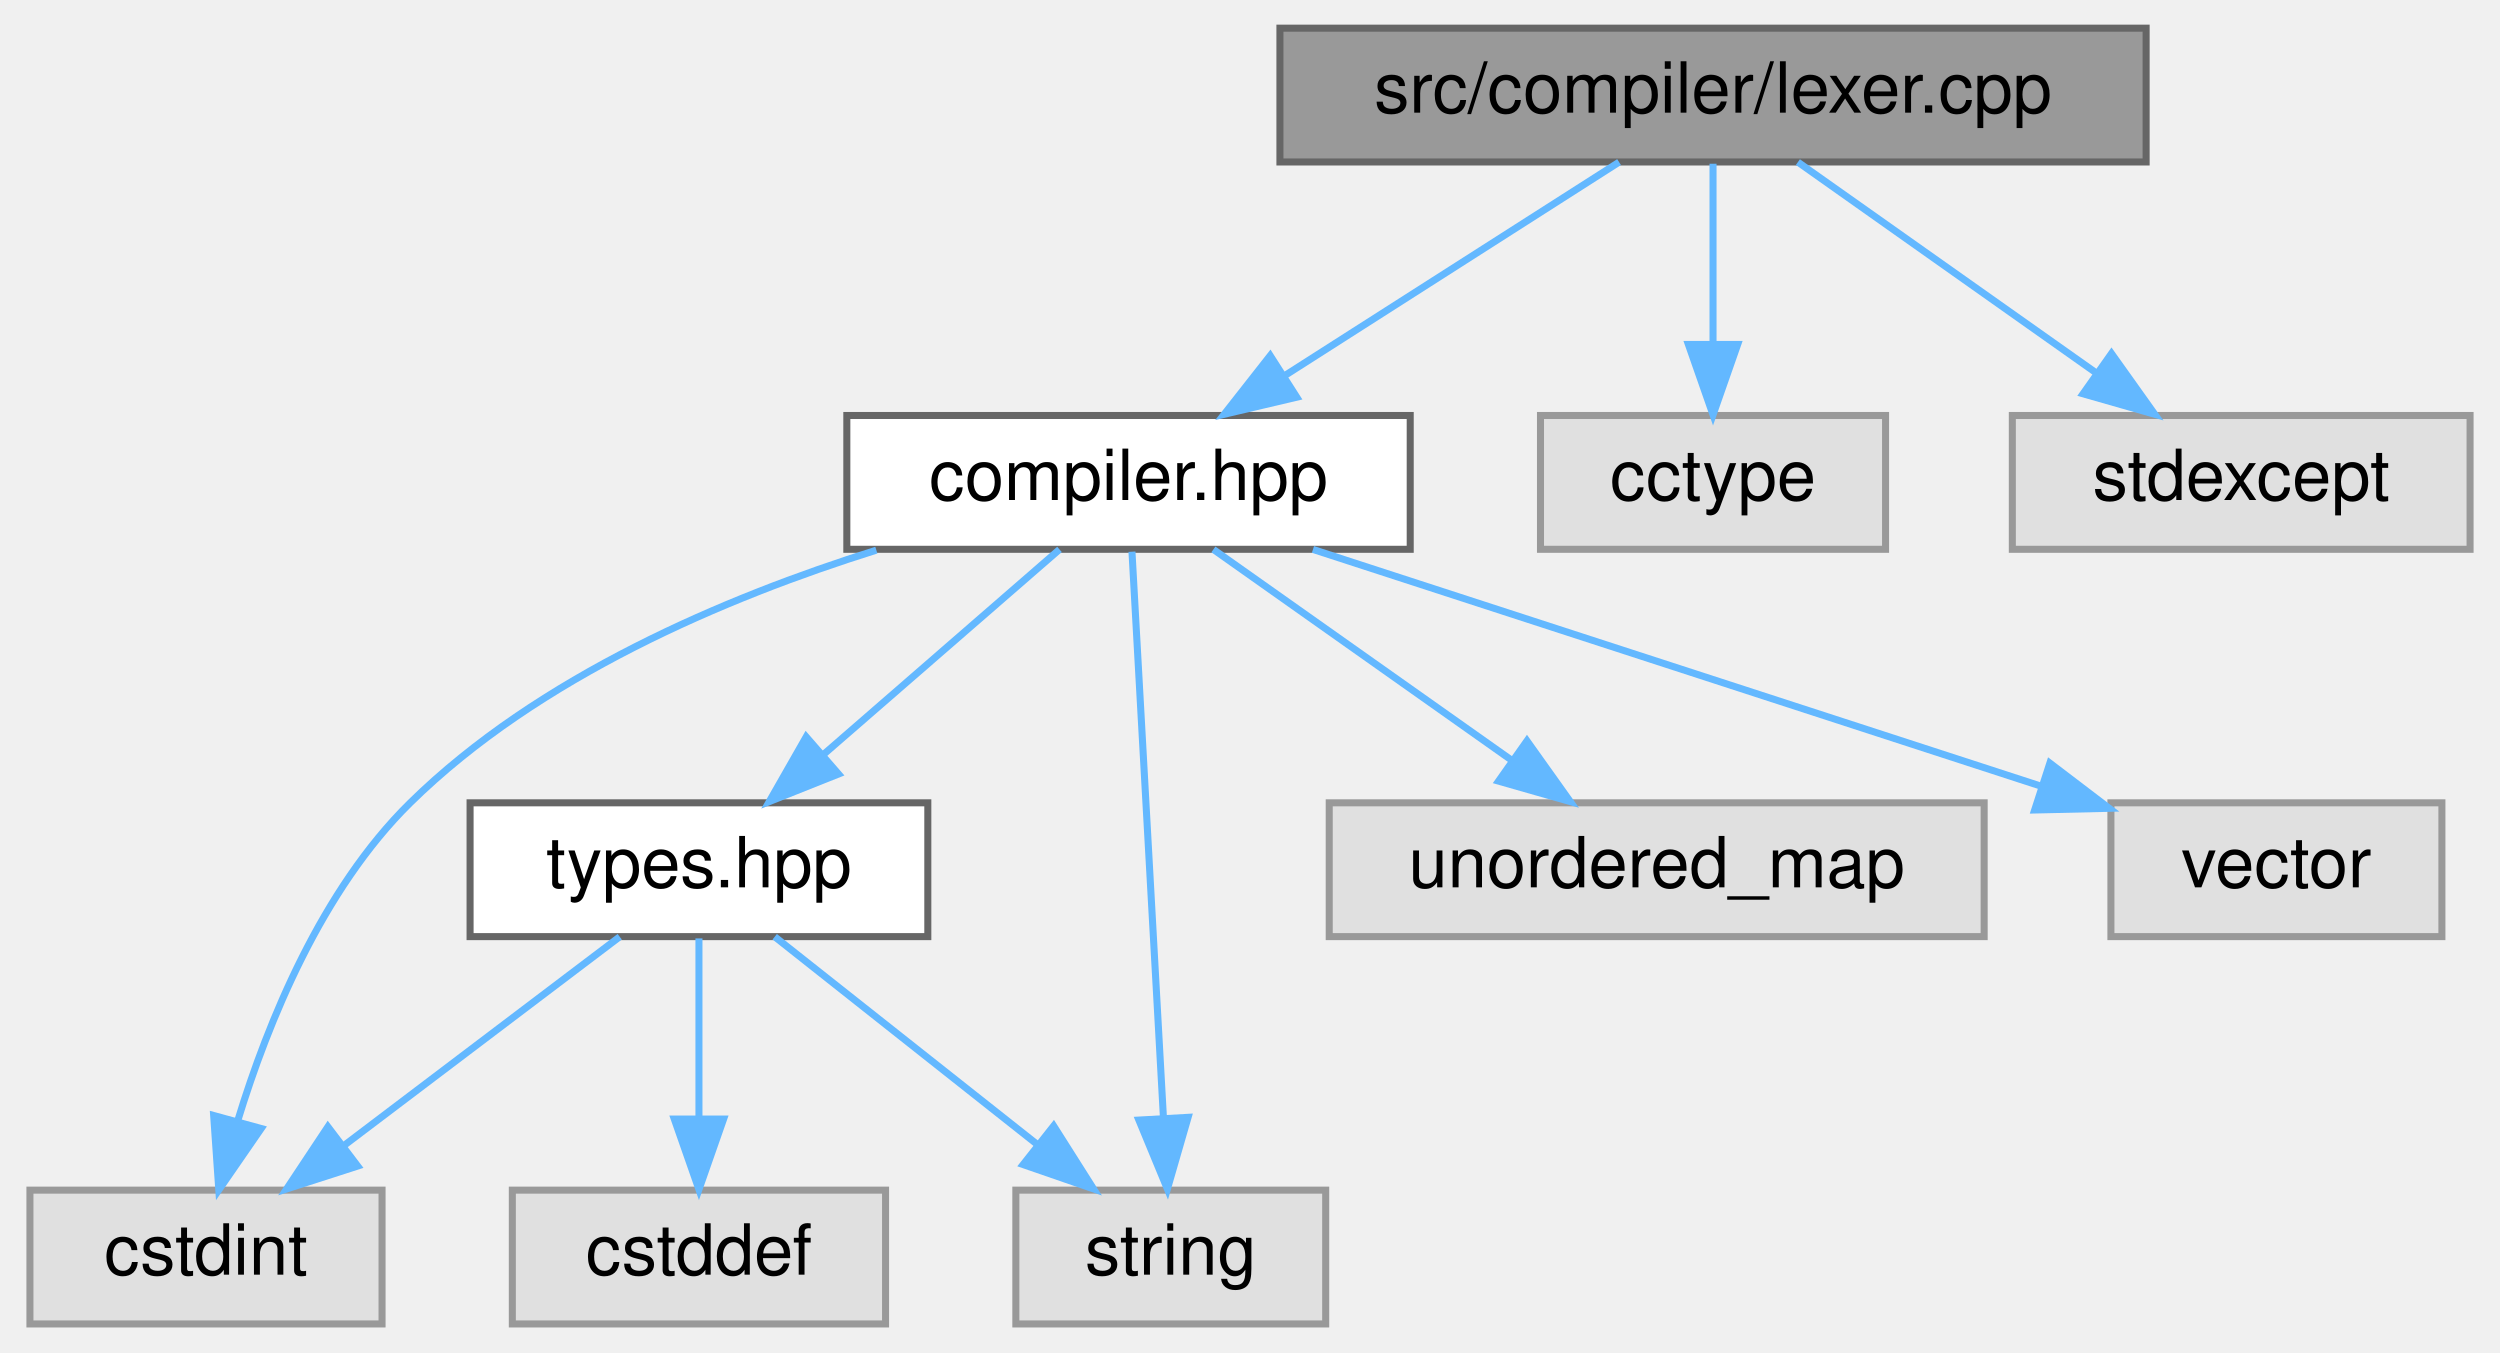
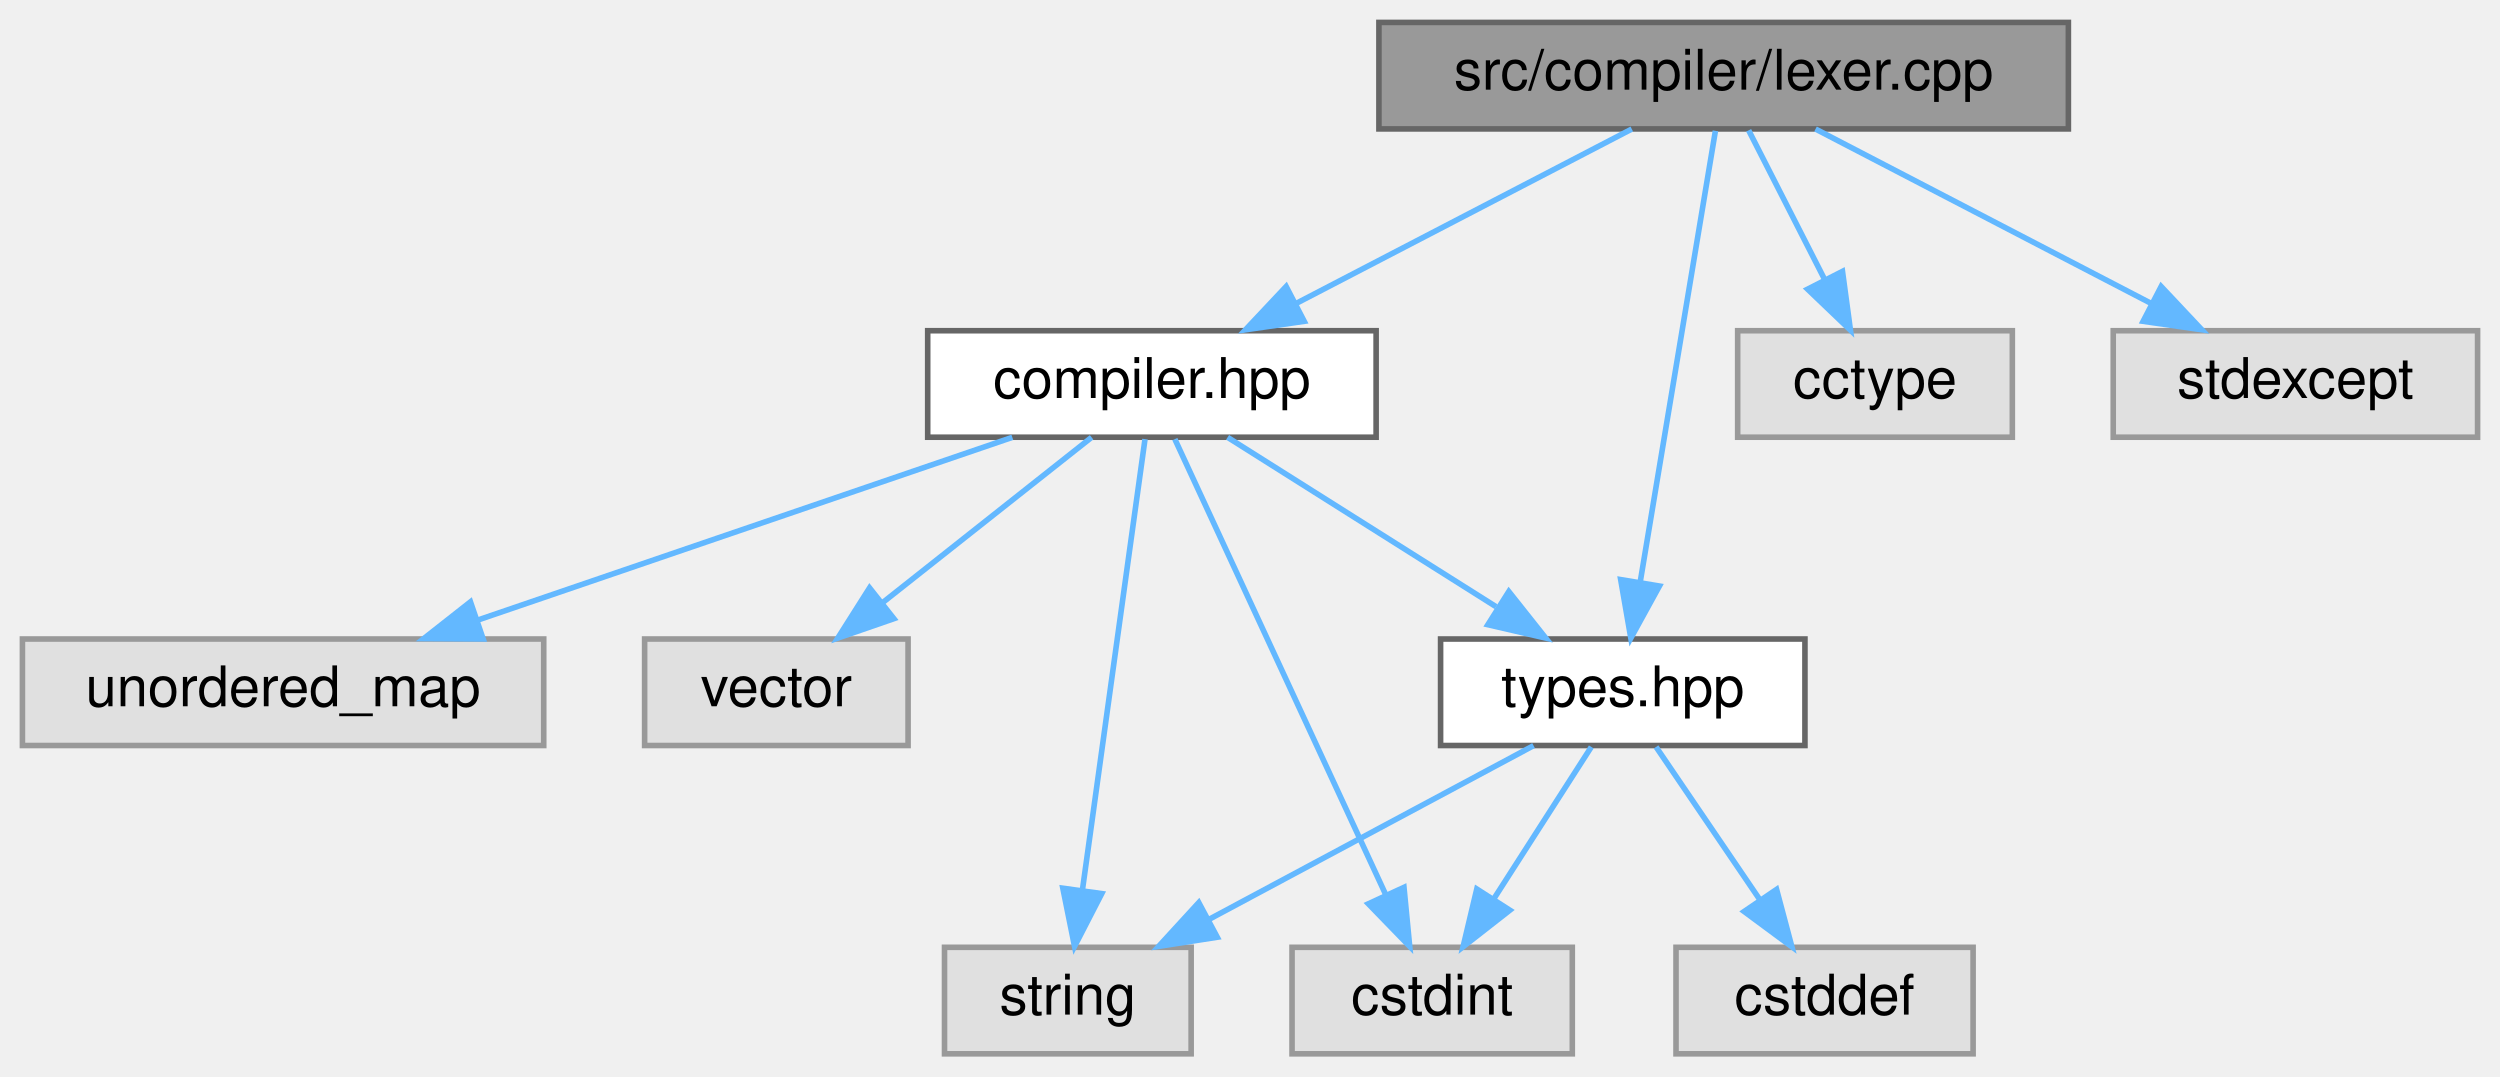
- <svg xmlns="http://www.w3.org/2000/svg" xmlns:xlink="http://www.w3.org/1999/xlink" width="355pt" height="192pt" viewBox="0.00 0.00 354.50 192.00">
+ <svg xmlns="http://www.w3.org/2000/svg" xmlns:xlink="http://www.w3.org/1999/xlink" width="446pt" height="192pt" viewBox="0.00 0.00 446.00 192.00">
  <g id="graph0" class="graph" transform="scale(1 1) rotate(0) translate(4 188)">
    <g id="Node000001" class="node">
      <g id="a_Node000001">
        <a xlink:title=" ">
-           <polygon fill="#999999" stroke="#666666" points="300.5,-184 177.5,-184 177.5,-165 300.5,-165 300.5,-184" />
-           <text text-anchor="middle" x="239" y="-172" font-family="Helvetica,sans-Serif" font-size="10.00">src/compiler/lexer.cpp</text>
+           <polygon fill="#999999" stroke="#666666" points="365,-184 242,-184 242,-165 365,-165 365,-184" />
+           <text text-anchor="middle" x="303.5" y="-172" font-family="Helvetica,sans-Serif" font-size="10.00">src/compiler/lexer.cpp</text>
        </a>
      </g>
    </g>
    <g id="Node000002" class="node">
      <g id="a_Node000002">
        <a xlink:href="compiler_8hpp.html" target="_top" xlink:title=" ">
-           <polygon fill="white" stroke="#666666" points="196,-129 116,-129 116,-110 196,-110 196,-129" />
-           <text text-anchor="middle" x="156" y="-117" font-family="Helvetica,sans-Serif" font-size="10.00">compiler.hpp</text>
+           <polygon fill="white" stroke="#666666" points="241.5,-129 161.5,-129 161.5,-110 241.5,-110 241.5,-129" />
+           <text text-anchor="middle" x="201.5" y="-117" font-family="Helvetica,sans-Serif" font-size="10.00">compiler.hpp</text>
        </a>
      </g>
    </g>
    <g id="edge1_Node000001_Node000002" class="edge">
      <g id="a_edge1_Node000001_Node000002">
        <a xlink:title=" ">
-           <path fill="none" stroke="#63b8ff" d="M225.66,-164.98C212.91,-156.84 193.45,-144.41 178.33,-134.76" />
-           <polygon fill="#63b8ff" stroke="#63b8ff" points="179.89,-131.6 169.58,-129.17 176.12,-137.5 179.89,-131.6" />
+           <path fill="none" stroke="#63b8ff" d="M287.11,-164.98C270.93,-156.57 245.93,-143.59 227.12,-133.81" />
+           <polygon fill="#63b8ff" stroke="#63b8ff" points="228.67,-130.68 218.19,-129.17 225.45,-136.89 228.67,-130.68" />
+         </a>
+       </g>
+     </g>
+     <g id="Node000003" class="node">
+       <g id="a_Node000003">
+         <a xlink:href="types_8hpp.html" target="_top" xlink:title=" ">
+           <polygon fill="white" stroke="#666666" points="318,-74 253,-74 253,-55 318,-55 318,-74" />
+           <text text-anchor="middle" x="285.5" y="-62" font-family="Helvetica,sans-Serif" font-size="10.00">types.hpp</text>
+         </a>
+       </g>
+     </g>
+     <g id="edge10_Node000001_Node000003" class="edge">
+       <g id="a_edge10_Node000001_Node000003">
+         <a xlink:title=" ">
+           <path fill="none" stroke="#63b8ff" d="M302.03,-164.66C299.11,-147.17 292.55,-107.8 288.63,-84.27" />
+           <polygon fill="#63b8ff" stroke="#63b8ff" points="292.04,-83.45 286.94,-74.16 285.13,-84.6 292.04,-83.45" />
        </a>
      </g>
    </g>
    <g id="Node000009" class="node">
      <g id="a_Node000009">
        <a xlink:title=" ">
-           <polygon fill="#e0e0e0" stroke="#999999" points="263.5,-129 214.5,-129 214.5,-110 263.5,-110 263.5,-129" />
-           <text text-anchor="middle" x="239" y="-117" font-family="Helvetica,sans-Serif" font-size="10.00">cctype</text>
+           <polygon fill="#e0e0e0" stroke="#999999" points="355,-129 306,-129 306,-110 355,-110 355,-129" />
+           <text text-anchor="middle" x="330.5" y="-117" font-family="Helvetica,sans-Serif" font-size="10.00">cctype</text>
        </a>
      </g>
    </g>
-     <g id="edge10_Node000001_Node000009" class="edge">
-       <g id="a_edge10_Node000001_Node000009">
+     <g id="edge11_Node000001_Node000009" class="edge">
+       <g id="a_edge11_Node000001_Node000009">
        <a xlink:title=" ">
-           <path fill="none" stroke="#63b8ff" d="M239,-164.75C239,-157.8 239,-147.85 239,-139.13" />
-           <polygon fill="#63b8ff" stroke="#63b8ff" points="242.5,-139.09 239,-129.09 235.5,-139.09 242.5,-139.09" />
+           <path fill="none" stroke="#63b8ff" d="M307.96,-164.75C311.62,-157.57 316.91,-147.18 321.45,-138.27" />
+           <polygon fill="#63b8ff" stroke="#63b8ff" points="324.7,-139.59 326.12,-129.09 318.47,-136.41 324.7,-139.59" />
        </a>
      </g>
    </g>
    <g id="Node000010" class="node">
      <g id="a_Node000010">
        <a xlink:title=" ">
-           <polygon fill="#e0e0e0" stroke="#999999" points="346.5,-129 281.5,-129 281.5,-110 346.5,-110 346.5,-129" />
-           <text text-anchor="middle" x="314" y="-117" font-family="Helvetica,sans-Serif" font-size="10.00">stdexcept</text>
+           <polygon fill="#e0e0e0" stroke="#999999" points="438,-129 373,-129 373,-110 438,-110 438,-129" />
+           <text text-anchor="middle" x="405.5" y="-117" font-family="Helvetica,sans-Serif" font-size="10.00">stdexcept</text>
        </a>
      </g>
    </g>
-     <g id="edge11_Node000001_Node000010" class="edge">
-       <g id="a_edge11_Node000001_Node000010">
+     <g id="edge12_Node000001_Node000010" class="edge">
+       <g id="a_edge12_Node000001_Node000010">
        <a xlink:title=" ">
-           <path fill="none" stroke="#63b8ff" d="M251.05,-164.98C262.46,-156.92 279.83,-144.65 293.43,-135.03" />
-           <polygon fill="#63b8ff" stroke="#63b8ff" points="295.58,-137.8 301.73,-129.17 291.54,-132.08 295.58,-137.8" />
-         </a>
-       </g>
-     </g>
-     <g id="Node000003" class="node">
-       <g id="a_Node000003">
-         <a xlink:href="types_8hpp.html" target="_top" xlink:title=" ">
-           <polygon fill="white" stroke="#666666" points="127.5,-74 62.5,-74 62.5,-55 127.5,-55 127.5,-74" />
-           <text text-anchor="middle" x="95" y="-62" font-family="Helvetica,sans-Serif" font-size="10.00">types.hpp</text>
+           <path fill="none" stroke="#63b8ff" d="M319.89,-164.98C336.07,-156.57 361.07,-143.59 379.88,-133.81" />
+           <polygon fill="#63b8ff" stroke="#63b8ff" points="381.55,-136.89 388.81,-129.17 378.33,-130.68 381.55,-136.89" />
        </a>
      </g>
    </g>
    <g id="edge2_Node000002_Node000003" class="edge">
      <g id="a_edge2_Node000002_Node000003">
        <a xlink:title=" ">
-           <path fill="none" stroke="#63b8ff" d="M146.2,-109.98C137.18,-102.15 123.59,-90.34 112.68,-80.86" />
-           <polygon fill="#63b8ff" stroke="#63b8ff" points="114.82,-78.09 104.98,-74.17 110.23,-83.37 114.82,-78.09" />
+           <path fill="none" stroke="#63b8ff" d="M215,-109.98C227.9,-101.84 247.6,-89.41 262.9,-79.76" />
+           <polygon fill="#63b8ff" stroke="#63b8ff" points="265.17,-82.47 271.76,-74.17 261.43,-76.55 265.17,-82.47" />
        </a>
      </g>
    </g>
    <g id="Node000005" class="node">
      <g id="a_Node000005">
        <a xlink:title=" ">
-           <polygon fill="#e0e0e0" stroke="#999999" points="50,-19 0,-19 0,0 50,0 50,-19" />
-           <text text-anchor="middle" x="25" y="-7" font-family="Helvetica,sans-Serif" font-size="10.00">cstdint</text>
+           <polygon fill="#e0e0e0" stroke="#999999" points="276.5,-19 226.5,-19 226.5,0 276.5,0 276.5,-19" />
+           <text text-anchor="middle" x="251.5" y="-7" font-family="Helvetica,sans-Serif" font-size="10.00">cstdint</text>
        </a>
      </g>
    </g>
    <g id="edge6_Node000002_Node000005" class="edge">
      <g id="a_edge6_Node000002_Node000005">
        <a xlink:title=" ">
-           <path fill="none" stroke="#63b8ff" d="M120.19,-109.88C98.74,-103.15 72.19,-91.88 54,-74 41.45,-61.66 33.81,-42.9 29.54,-28.96" />
-           <polygon fill="#63b8ff" stroke="#63b8ff" points="32.84,-27.75 26.82,-19.03 26.09,-29.6 32.84,-27.75" />
+           <path fill="none" stroke="#63b8ff" d="M205.59,-109.66C213.8,-91.93 232.41,-51.73 243.25,-28.32" />
+           <polygon fill="#63b8ff" stroke="#63b8ff" points="246.47,-29.7 247.49,-19.16 240.11,-26.76 246.47,-29.7" />
        </a>
      </g>
    </g>
    <g id="Node000006" class="node">
      <g id="a_Node000006">
        <a xlink:title=" ">
-           <polygon fill="#e0e0e0" stroke="#999999" points="184,-19 140,-19 140,0 184,0 184,-19" />
-           <text text-anchor="middle" x="162" y="-7" font-family="Helvetica,sans-Serif" font-size="10.00">string</text>
+           <polygon fill="#e0e0e0" stroke="#999999" points="208.5,-19 164.5,-19 164.5,0 208.5,0 208.5,-19" />
+           <text text-anchor="middle" x="186.5" y="-7" font-family="Helvetica,sans-Serif" font-size="10.00">string</text>
        </a>
      </g>
    </g>
    <g id="edge7_Node000002_Node000006" class="edge">
      <g id="a_edge7_Node000002_Node000006">
        <a xlink:title=" ">
-           <path fill="none" stroke="#63b8ff" d="M156.49,-109.66C157.46,-92.17 159.65,-52.8 160.96,-29.27" />
-           <polygon fill="#63b8ff" stroke="#63b8ff" points="164.46,-29.34 161.52,-19.16 157.47,-28.95 164.46,-29.34" />
+           <path fill="none" stroke="#63b8ff" d="M200.27,-109.66C197.84,-92.17 192.38,-52.8 189.11,-29.27" />
+           <polygon fill="#63b8ff" stroke="#63b8ff" points="192.55,-28.58 187.7,-19.16 185.61,-29.54 192.55,-28.58" />
        </a>
      </g>
    </g>
    <g id="Node000007" class="node">
      <g id="a_Node000007">
        <a xlink:title=" ">
-           <polygon fill="#e0e0e0" stroke="#999999" points="277.5,-74 184.5,-74 184.5,-55 277.5,-55 277.5,-74" />
-           <text text-anchor="middle" x="231" y="-62" font-family="Helvetica,sans-Serif" font-size="10.00">unordered_map</text>
+           <polygon fill="#e0e0e0" stroke="#999999" points="93,-74 0,-74 0,-55 93,-55 93,-74" />
+           <text text-anchor="middle" x="46.5" y="-62" font-family="Helvetica,sans-Serif" font-size="10.00">unordered_map</text>
        </a>
      </g>
    </g>
    <g id="edge8_Node000002_Node000007" class="edge">
      <g id="a_edge8_Node000002_Node000007">
        <a xlink:title=" ">
-           <path fill="none" stroke="#63b8ff" d="M168.05,-109.98C179.46,-101.92 196.83,-89.65 210.43,-80.03" />
-           <polygon fill="#63b8ff" stroke="#63b8ff" points="212.58,-82.8 218.73,-74.17 208.54,-77.08 212.58,-82.8" />
+           <path fill="none" stroke="#63b8ff" d="M176.6,-109.98C150.8,-101.16 110.28,-87.31 81.32,-77.41" />
+           <polygon fill="#63b8ff" stroke="#63b8ff" points="82.19,-74.01 71.6,-74.08 79.93,-80.63 82.19,-74.01" />
        </a>
      </g>
    </g>
    <g id="Node000008" class="node">
      <g id="a_Node000008">
        <a xlink:title=" ">
-           <polygon fill="#e0e0e0" stroke="#999999" points="342.5,-74 295.5,-74 295.5,-55 342.5,-55 342.5,-74" />
-           <text text-anchor="middle" x="319" y="-62" font-family="Helvetica,sans-Serif" font-size="10.00">vector</text>
+           <polygon fill="#e0e0e0" stroke="#999999" points="158,-74 111,-74 111,-55 158,-55 158,-74" />
+           <text text-anchor="middle" x="134.5" y="-62" font-family="Helvetica,sans-Serif" font-size="10.00">vector</text>
        </a>
      </g>
    </g>
    <g id="edge9_Node000002_Node000008" class="edge">
      <g id="a_edge9_Node000002_Node000008">
        <a xlink:title=" ">
-           <path fill="none" stroke="#63b8ff" d="M182.19,-109.98C210.24,-100.86 254.86,-86.36 285.46,-76.4" />
-           <polygon fill="#63b8ff" stroke="#63b8ff" points="286.83,-79.64 295.26,-73.22 284.67,-72.98 286.83,-79.64" />
+           <path fill="none" stroke="#63b8ff" d="M190.74,-109.98C180.73,-102.07 165.61,-90.11 153.57,-80.58" />
+           <polygon fill="#63b8ff" stroke="#63b8ff" points="155.47,-77.63 145.46,-74.17 151.13,-83.12 155.47,-77.63" />
        </a>
      </g>
    </g>
    <g id="Node000004" class="node">
      <g id="a_Node000004">
        <a xlink:title=" ">
-           <polygon fill="#e0e0e0" stroke="#999999" points="121.5,-19 68.5,-19 68.5,0 121.5,0 121.5,-19" />
-           <text text-anchor="middle" x="95" y="-7" font-family="Helvetica,sans-Serif" font-size="10.00">cstddef</text>
+           <polygon fill="#e0e0e0" stroke="#999999" points="348,-19 295,-19 295,0 348,0 348,-19" />
+           <text text-anchor="middle" x="321.5" y="-7" font-family="Helvetica,sans-Serif" font-size="10.00">cstddef</text>
        </a>
      </g>
    </g>
    <g id="edge3_Node000003_Node000004" class="edge">
      <g id="a_edge3_Node000003_Node000004">
        <a xlink:title=" ">
-           <path fill="none" stroke="#63b8ff" d="M95,-54.75C95,-47.8 95,-37.85 95,-29.13" />
-           <polygon fill="#63b8ff" stroke="#63b8ff" points="98.5,-29.09 95,-19.09 91.5,-29.09 98.5,-29.09" />
+           <path fill="none" stroke="#63b8ff" d="M291.44,-54.75C296.48,-47.34 303.84,-36.5 310.01,-27.41" />
+           <polygon fill="#63b8ff" stroke="#63b8ff" points="312.94,-29.33 315.67,-19.09 307.15,-25.39 312.94,-29.33" />
        </a>
      </g>
    </g>
    <g id="edge4_Node000003_Node000005" class="edge">
      <g id="a_edge4_Node000003_Node000005">
        <a xlink:title=" ">
-           <path fill="none" stroke="#63b8ff" d="M83.75,-54.98C73.2,-47 57.2,-34.88 44.56,-25.31" />
-           <polygon fill="#63b8ff" stroke="#63b8ff" points="46.54,-22.42 36.45,-19.17 42.31,-28 46.54,-22.42" />
+           <path fill="none" stroke="#63b8ff" d="M279.89,-54.75C275.18,-47.42 268.33,-36.73 262.53,-27.7" />
+           <polygon fill="#63b8ff" stroke="#63b8ff" points="265.36,-25.62 257.01,-19.09 259.46,-29.4 265.36,-25.62" />
        </a>
      </g>
    </g>
    <g id="edge5_Node000003_Node000006" class="edge">
      <g id="a_edge5_Node000003_Node000006">
        <a xlink:title=" ">
-           <path fill="none" stroke="#63b8ff" d="M105.76,-54.98C115.77,-47.07 130.89,-35.11 142.93,-25.58" />
-           <polygon fill="#63b8ff" stroke="#63b8ff" points="145.37,-28.12 151.04,-19.17 141.03,-22.63 145.37,-28.12" />
+           <path fill="none" stroke="#63b8ff" d="M269.59,-54.98C253.95,-46.61 229.84,-33.7 211.62,-23.95" />
+           <polygon fill="#63b8ff" stroke="#63b8ff" points="213.16,-20.8 202.7,-19.17 209.86,-26.98 213.16,-20.8" />
        </a>
      </g>
    </g>
  </g>
</svg>
